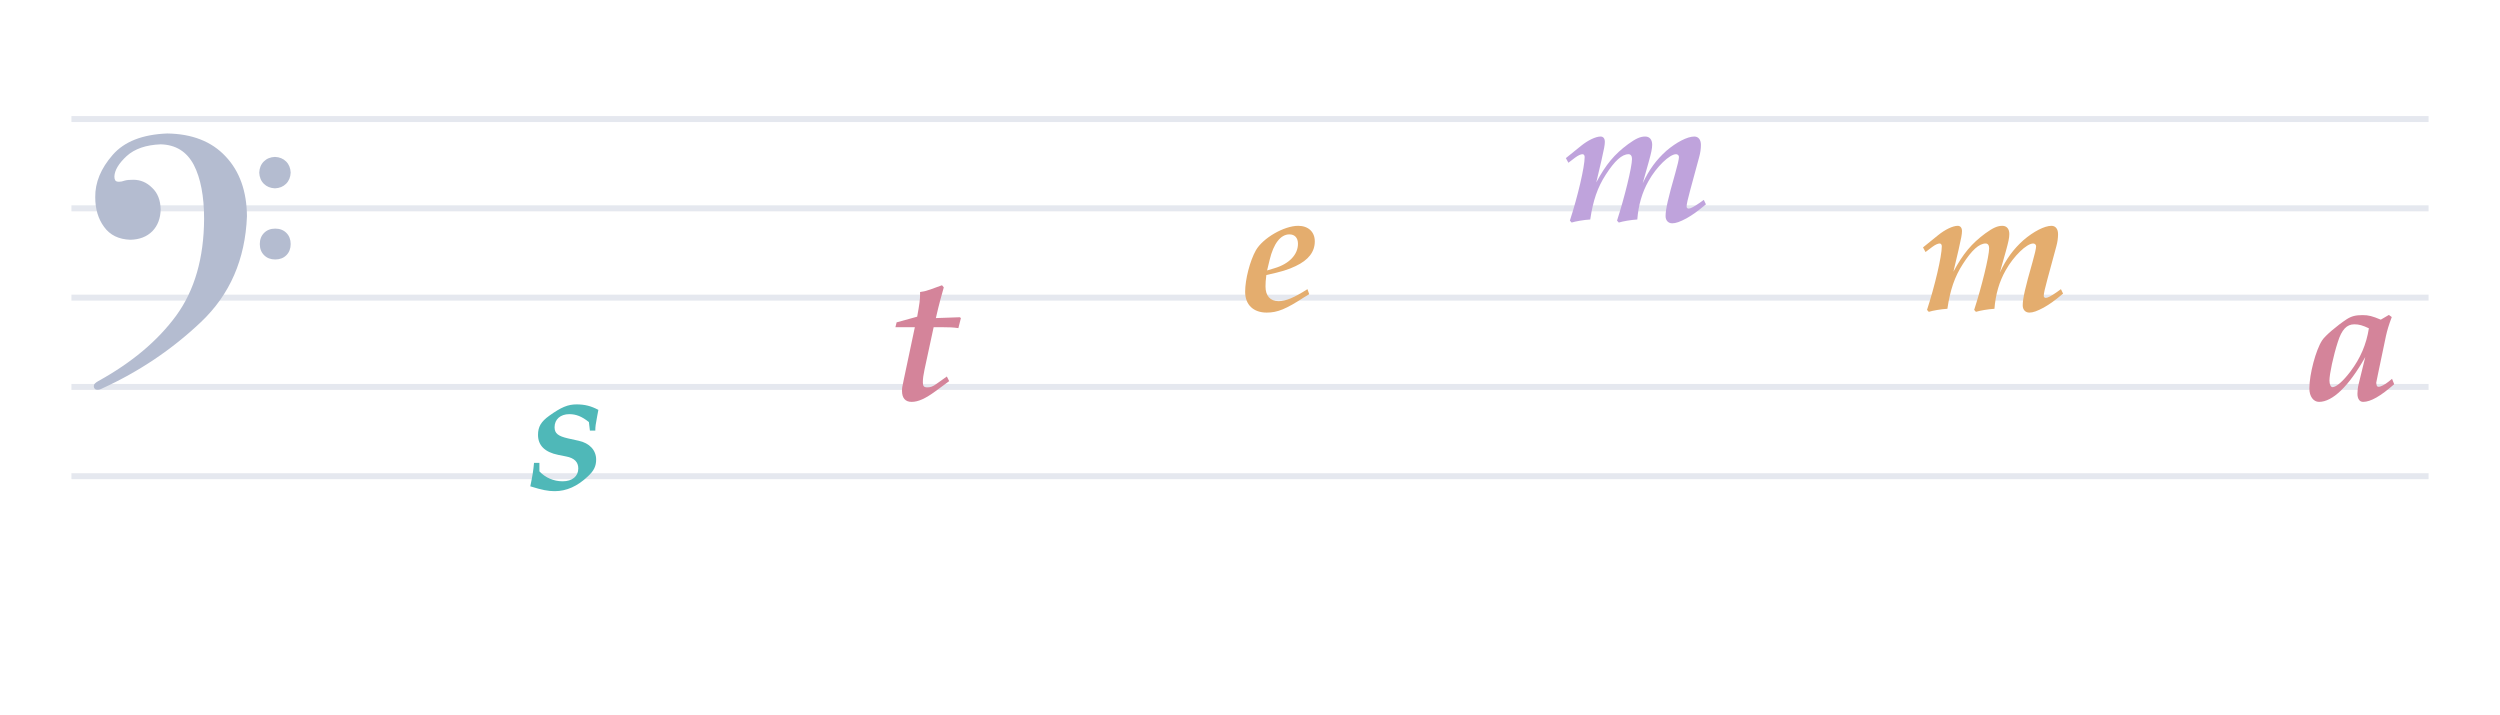
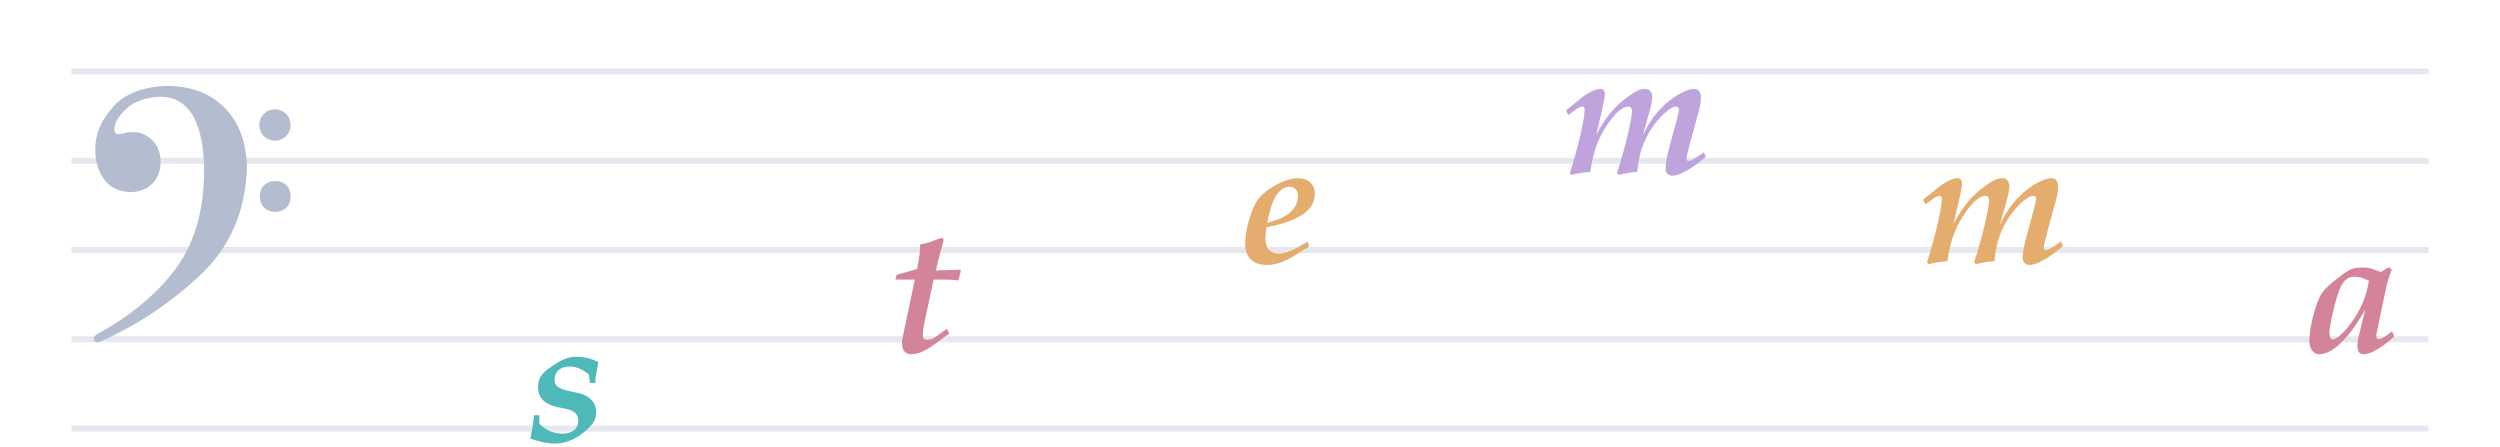
- <svg xmlns="http://www.w3.org/2000/svg" width="420" height="120" viewBox="0 0 420 120">
+ <svg xmlns="http://www.w3.org/2000/svg" width="420" height="75" viewBox="0 8 420 75">
  <line x1="12" y1="20" x2="408" y2="20" stroke="#b4bcd0" stroke-width="1.0" opacity="0.35" />
  <line x1="12" y1="35" x2="408" y2="35" stroke="#b4bcd0" stroke-width="1.0" opacity="0.35" />
  <line x1="12" y1="50" x2="408" y2="50" stroke="#b4bcd0" stroke-width="1.0" opacity="0.35" />
  <line x1="12" y1="65" x2="408" y2="65" stroke="#b4bcd0" stroke-width="1.0" opacity="0.35" />
  <line x1="12" y1="80" x2="408" y2="80" stroke="#b4bcd0" stroke-width="1.0" opacity="0.35" />
  <g transform="translate(16,35) scale(0.048,-0.048)" fill="#b4bcd0">
    <path d="M252 262Q122 257 61 187Q-1 116 0 39Q0 -23 31 -65Q62 -108 123 -110Q171 -109 200 -80Q228 -51 229 -4Q228 45 199 72Q171 100 133 100Q113 100 103 97Q92 93 83 93Q73 93 70 98Q67 103 67 111Q68 144 110 183Q152 221 229 224Q308 222 345 152Q381 82 381 -37Q380 -243 283 -376Q186 -508 10 -605Q3 -609 -1 -613Q-5 -617 -5 -623Q-5 -628 -2 -631Q1 -635 8 -635Q16 -635 25 -630Q218 -542 370 -398Q522 -254 531 -28Q530 104 456 182Q383 260 252 262ZM629 180Q605 179 590 164Q575 149 574 125Q575 101 590 86Q605 71 629 70Q653 71 668 86Q683 101 684 125Q683 149 668 164Q653 179 629 180ZM630 -71Q606 -71 591 -86Q576 -101 576 -125Q576 -149 591 -164Q606 -179 630 -179Q654 -179 669 -164Q684 -149 684 -125Q684 -101 669 -86Q654 -71 630 -71Z" />
  </g>
  <text x="95" y="82" font-family="Palatino Linotype, Palatino, Georgia, serif" font-size="30" font-style="italic" font-weight="600" fill="#4fb8b8" text-anchor="middle">s</text>
  <text x="155" y="67" font-family="Palatino Linotype, Palatino, Georgia, serif" font-size="30" font-style="italic" font-weight="600" fill="#d4849a" text-anchor="middle">t</text>
  <text x="215" y="52" font-family="Palatino Linotype, Palatino, Georgia, serif" font-size="30" font-style="italic" font-weight="600" fill="#e4ad6e" text-anchor="middle">e</text>
  <text x="275" y="37" font-family="Palatino Linotype, Palatino, Georgia, serif" font-size="30" font-style="italic" font-weight="600" fill="#bfa3dc" text-anchor="middle">m</text>
  <text x="335" y="52" font-family="Palatino Linotype, Palatino, Georgia, serif" font-size="30" font-style="italic" font-weight="600" fill="#e4ad6e" text-anchor="middle">m</text>
  <text x="395" y="67" font-family="Palatino Linotype, Palatino, Georgia, serif" font-size="30" font-style="italic" font-weight="600" fill="#d4849a" text-anchor="middle">a</text>
</svg>
